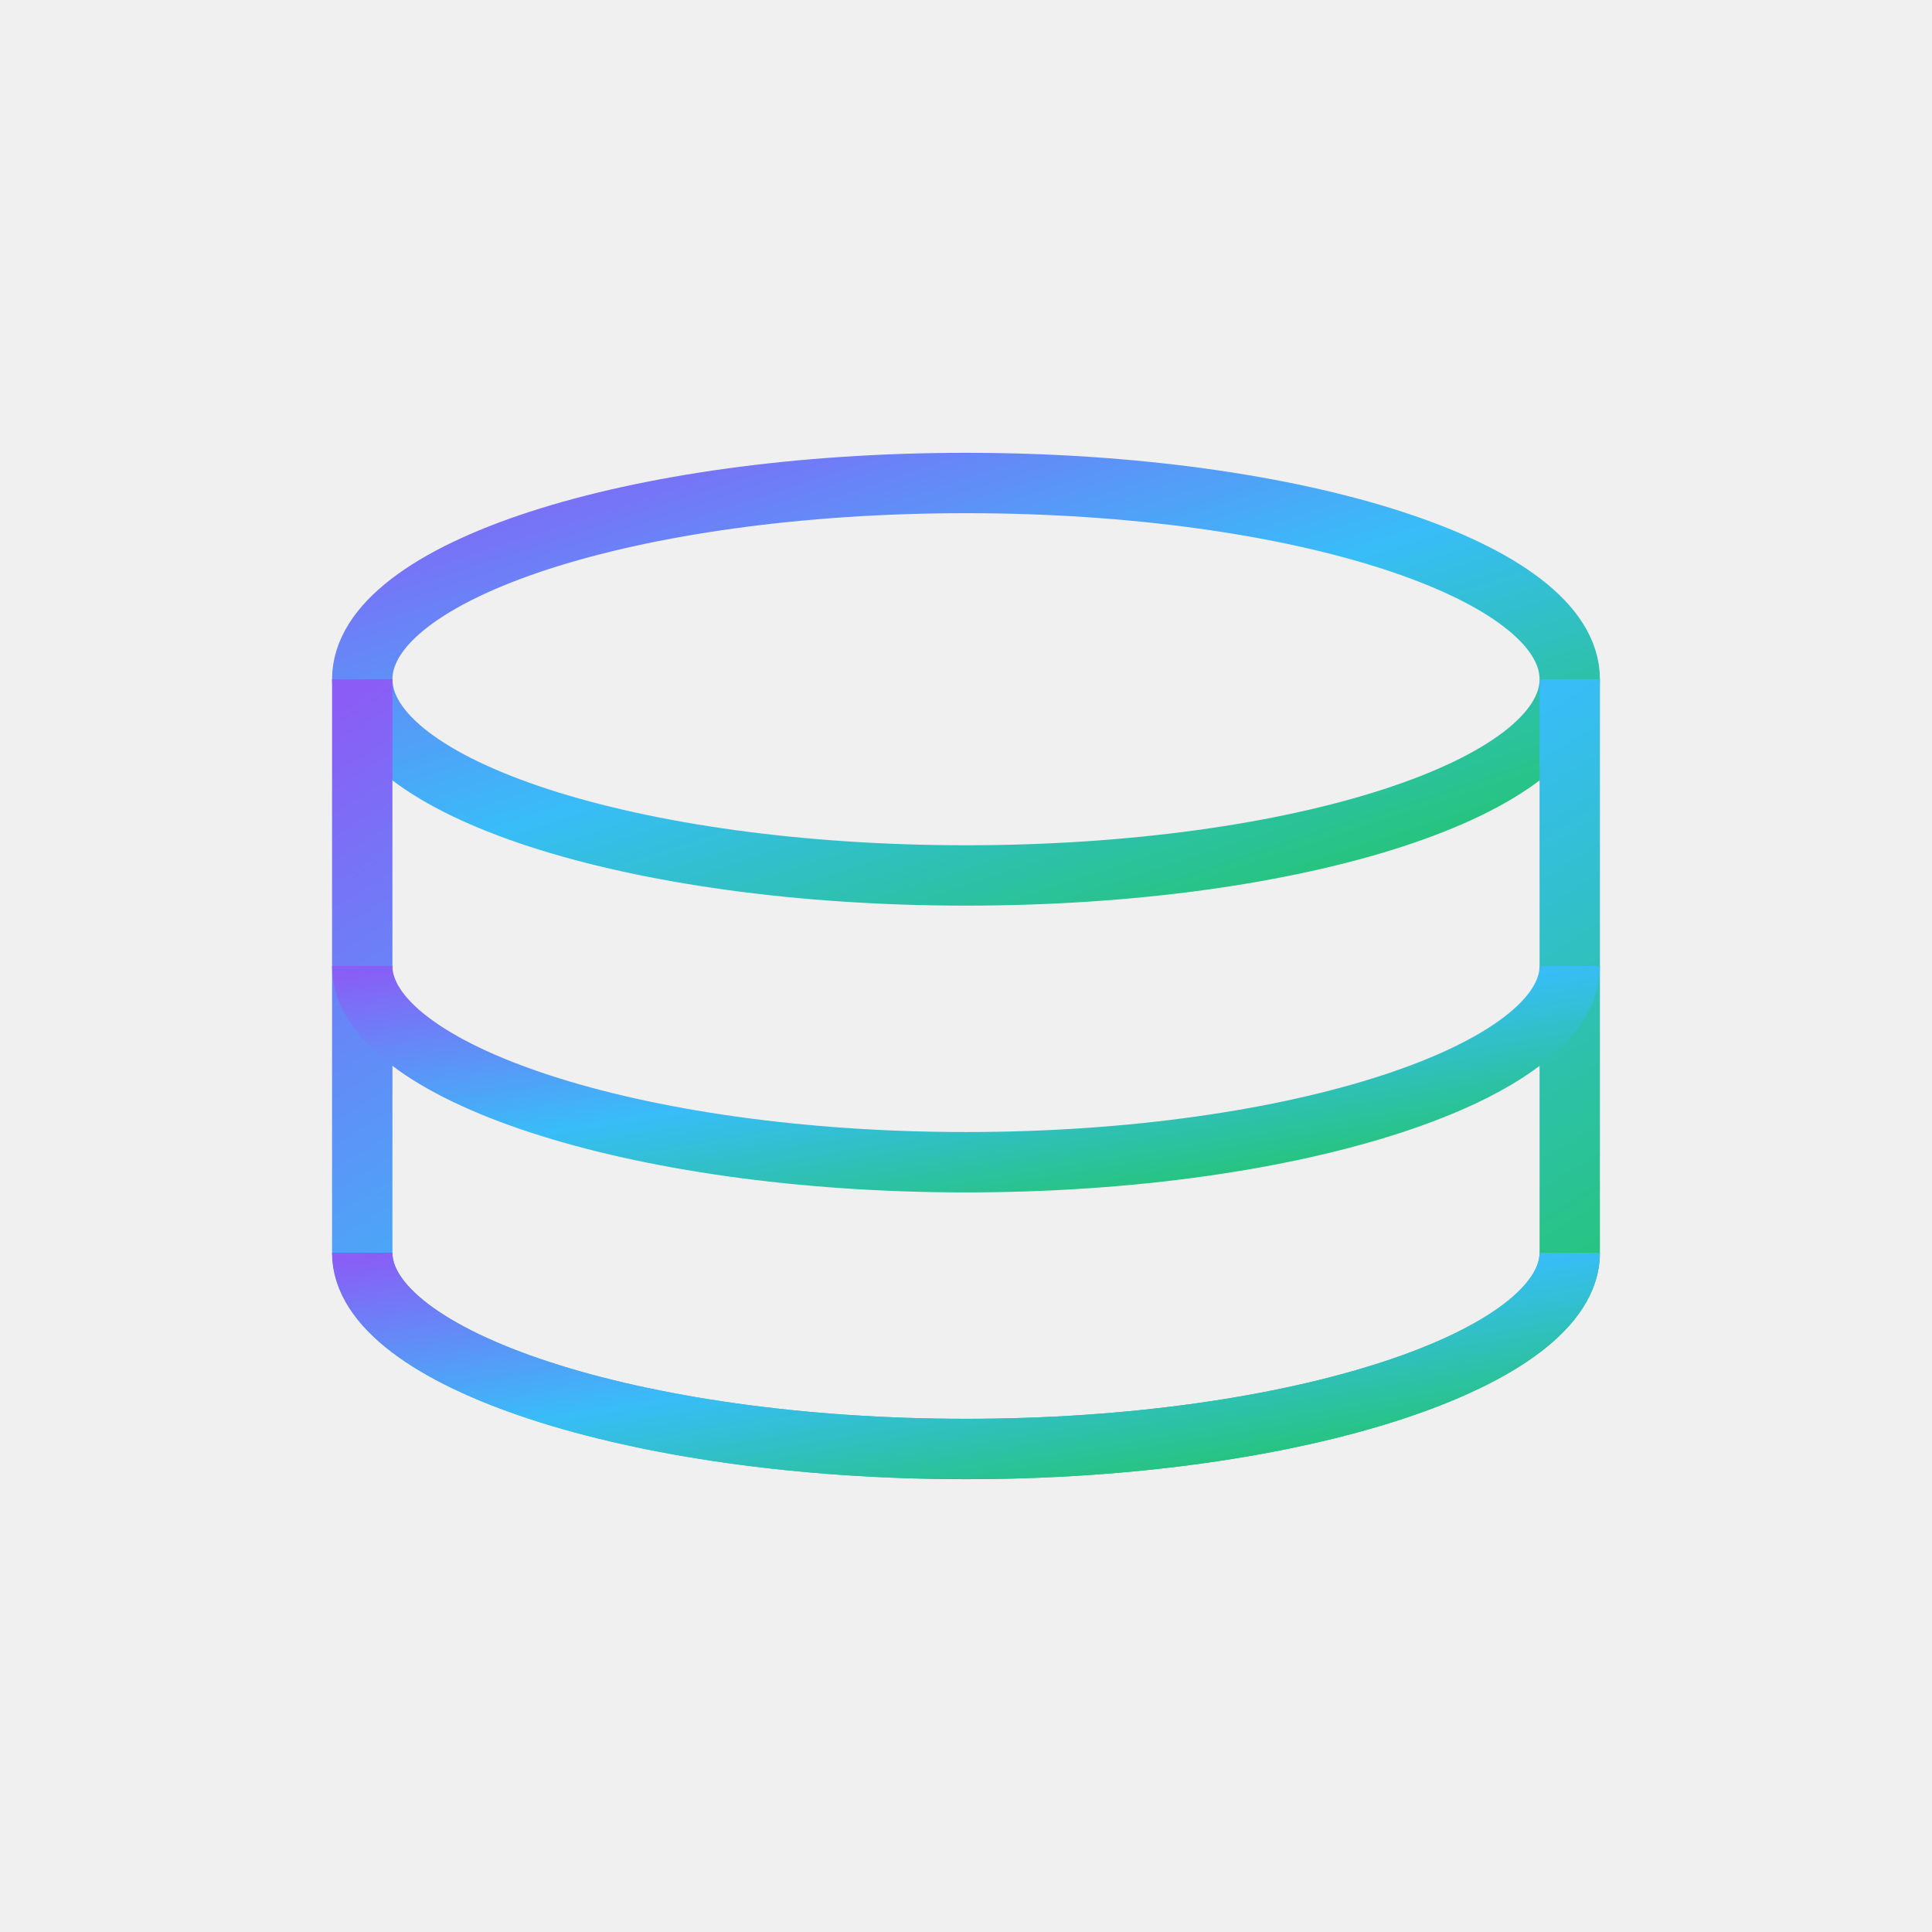
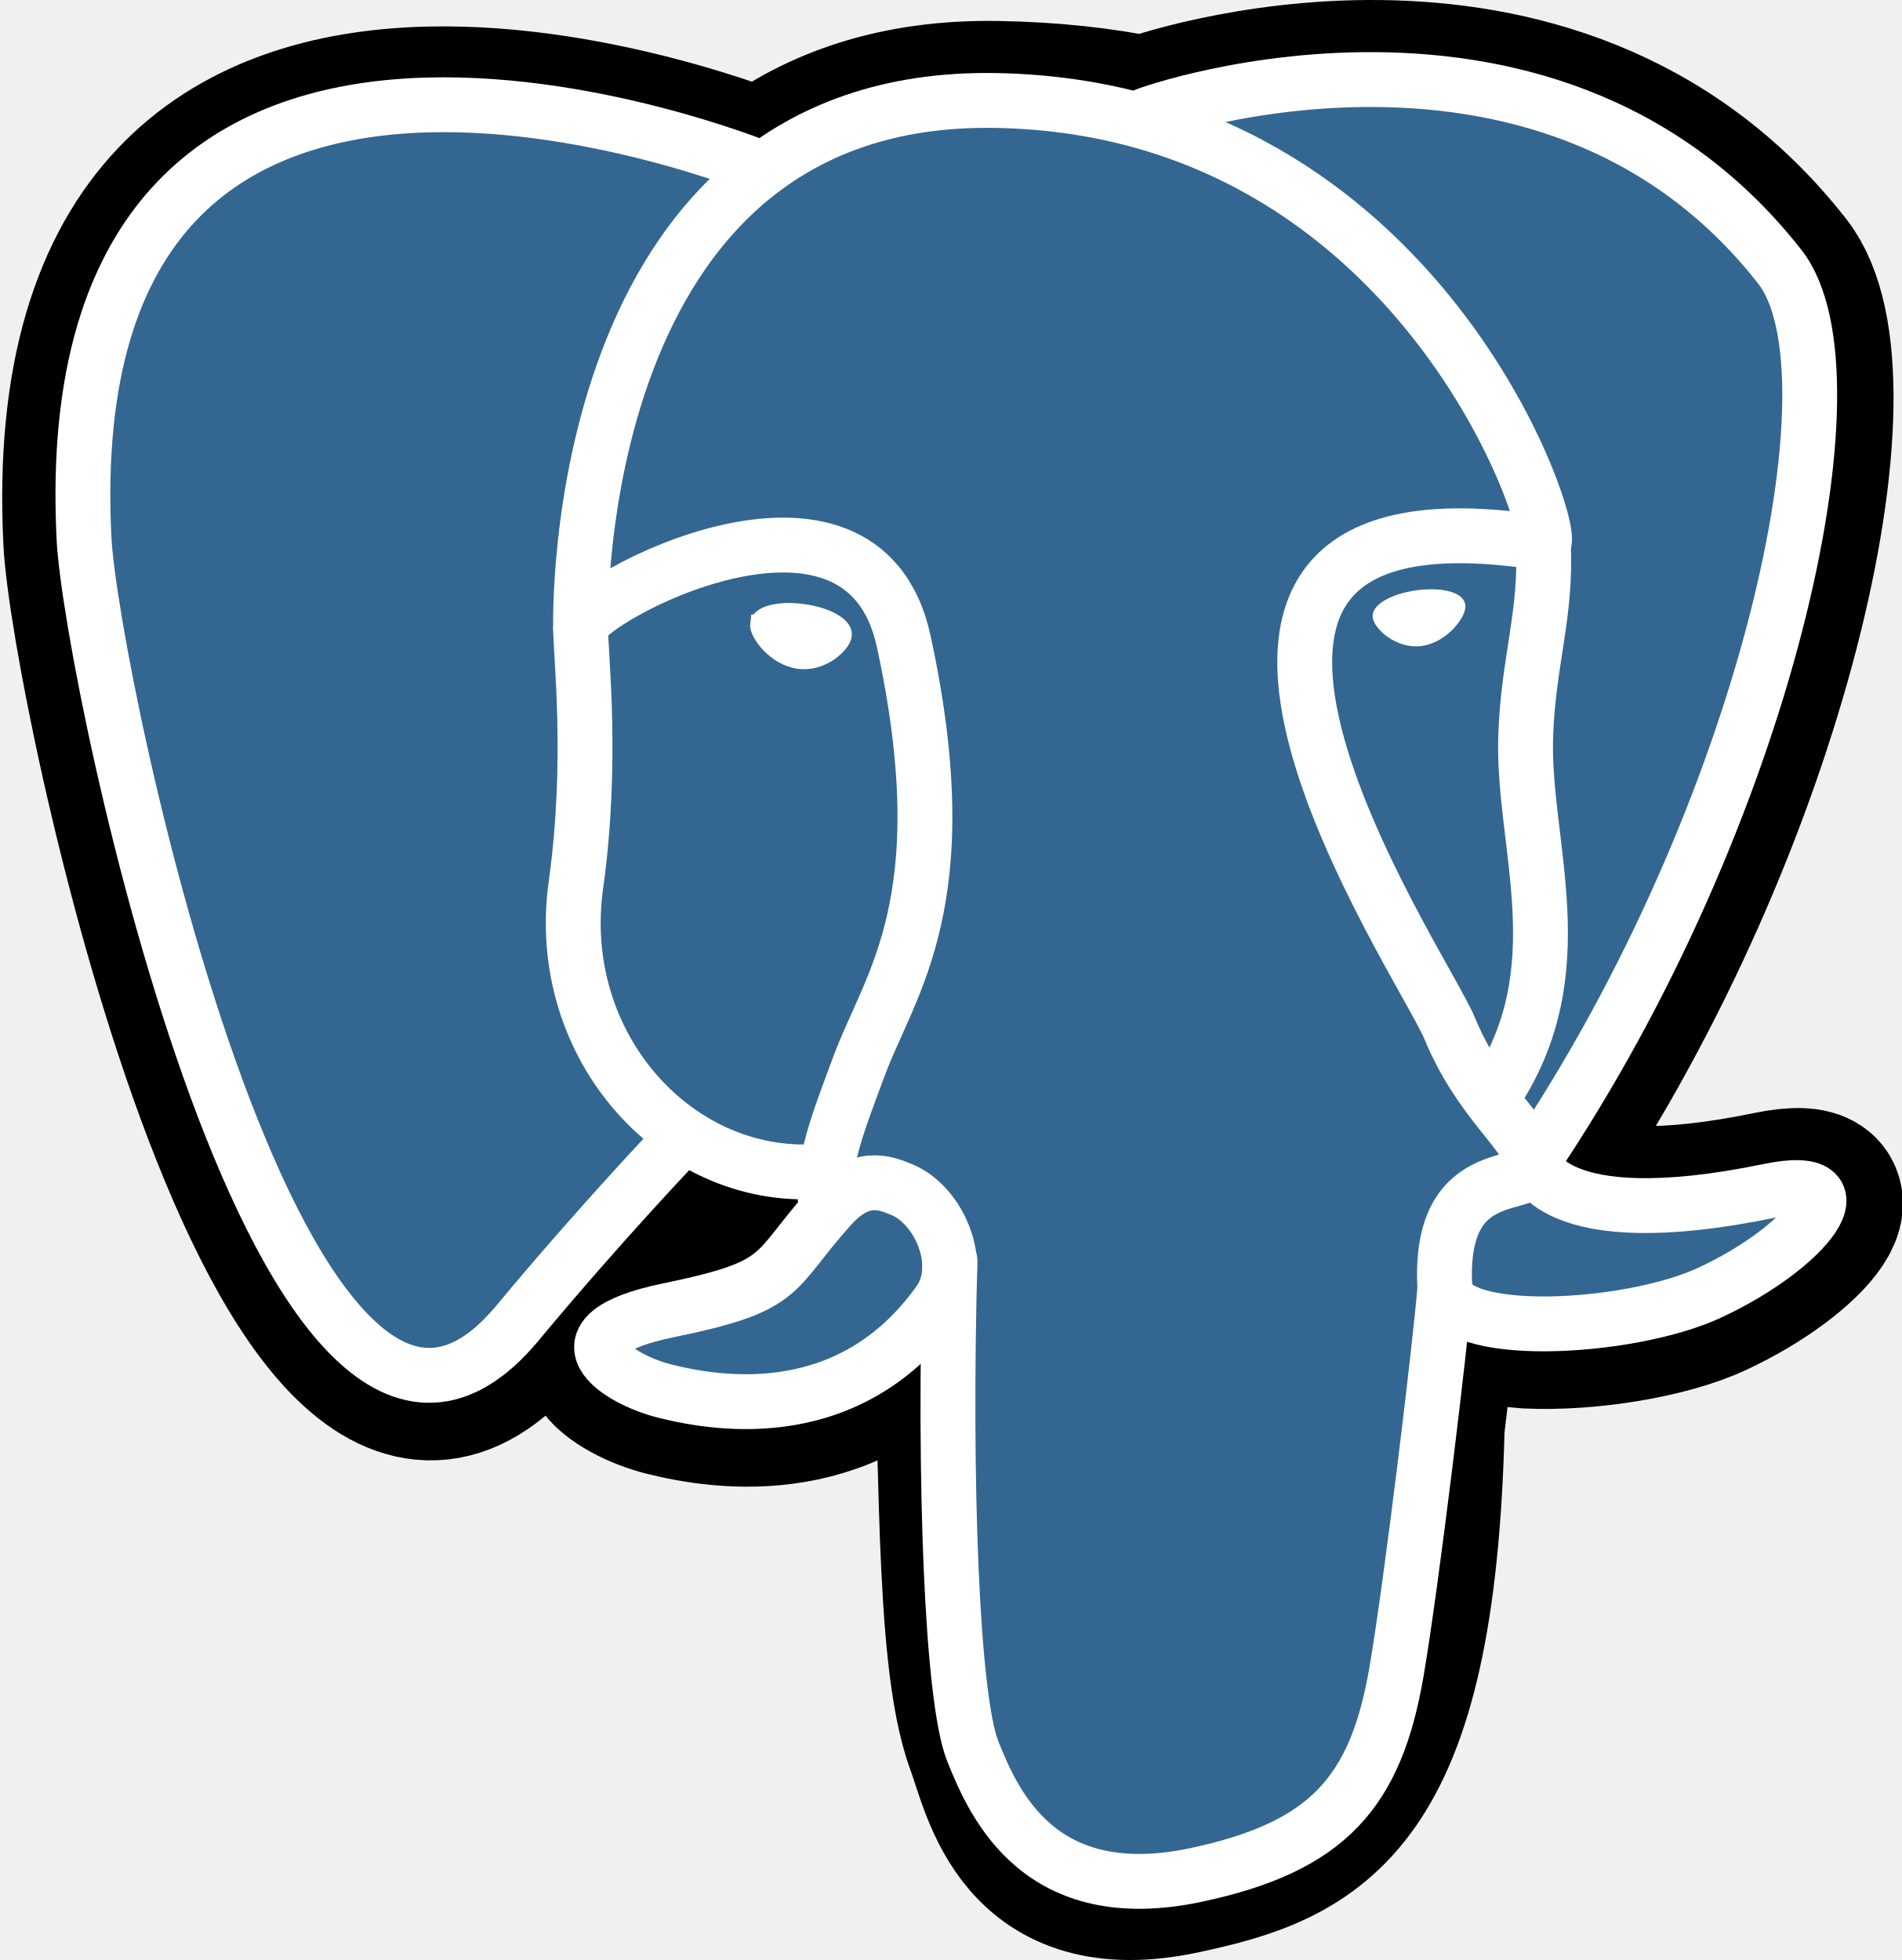
- <svg xmlns="http://www.w3.org/2000/svg" width="256" height="256" viewBox="0 0 256 256">
-   <defs>
-     <linearGradient id="grad" x1="0%" y1="0%" x2="100%" y2="100%">
-       <stop offset="0%" stop-color="#8b5cf6" />
-       <stop offset="50%" stop-color="#38bdf8" />
-       <stop offset="100%" stop-color="#22c55e" />
-     </linearGradient>
-   </defs>
-   <g fill="none" stroke="url(#grad)" stroke-width="8">
-     <ellipse cx="128.0" cy="90" rx="80" ry="26" />
-     <path d="M48,90 v76 c0,14 36,26 80,26 s80-12 80-26 v-76" />
-     <path d="M48,128 c0,14 36,26 80,26 s80-12 80-26" />
-     <path d="M48,166 c0,14 36,26 80,26 s80-12 80-26" />
+ <svg xmlns="http://www.w3.org/2000/svg" width="432.071pt" height="445.383pt" viewBox="0 0 432.071 445.383" xml:space="preserve">
+   <g id="orginal" style="fill-rule:nonzero;clip-rule:nonzero;stroke:#000000;stroke-miterlimit:4;">
+ 	</g>
+   <g id="Layer_x0020_3" style="fill-rule:nonzero;clip-rule:nonzero;fill:none;stroke:#FFFFFF;stroke-width:12.465;stroke-linecap:round;stroke-linejoin:round;stroke-miterlimit:4;">
+     <path style="fill:#000000;stroke:#000000;stroke-width:37.395;stroke-linecap:butt;stroke-linejoin:miter;" d="M323.205,324.227c2.833-23.601,1.984-27.062,19.563-23.239l4.463,0.392c13.517,0.615,31.199-2.174,41.587-7c22.362-10.376,35.622-27.7,13.572-23.148c-50.297,10.376-53.755-6.655-53.755-6.655c53.111-78.803,75.313-178.836,56.149-203.322    C352.514-5.534,262.036,26.049,260.522,26.869l-0.482,0.089c-9.938-2.062-21.06-3.294-33.554-3.496c-22.761-0.374-40.032,5.967-53.133,15.904c0,0-161.408-66.498-153.899,83.628c1.597,31.936,45.777,241.655,98.47,178.31    c19.259-23.163,37.871-42.748,37.871-42.748c9.242,6.14,20.307,9.272,31.912,8.147l0.897-0.765c-0.281,2.876-0.157,5.689,0.359,9.019c-13.572,15.167-9.584,17.83-36.723,23.416c-27.457,5.659-11.326,15.734-0.797,18.367c12.768,3.193,42.305,7.716,62.268-20.224    l-0.795,3.188c5.325,4.26,4.965,30.619,5.72,49.452c0.756,18.834,2.017,36.409,5.856,46.771c3.839,10.36,8.369,37.05,44.036,29.406c29.809-6.388,52.6-15.582,54.677-101.107" />
+     <path style="fill:#336791;stroke:none;" d="M402.395,271.23c-50.302,10.376-53.76-6.655-53.76-6.655c53.111-78.808,75.313-178.843,56.153-203.326c-52.27-66.785-142.752-35.2-144.262-34.38l-0.486,0.087c-9.938-2.063-21.06-3.292-33.56-3.496c-22.761-0.373-40.026,5.967-53.127,15.902    c0,0-161.411-66.495-153.904,83.63c1.597,31.938,45.776,241.657,98.471,178.312c19.26-23.163,37.869-42.748,37.869-42.748c9.243,6.14,20.308,9.272,31.908,8.147l0.901-0.765c-0.28,2.876-0.152,5.689,0.361,9.019c-13.575,15.167-9.586,17.83-36.723,23.416    c-27.459,5.659-11.328,15.734-0.796,18.367c12.768,3.193,42.307,7.716,62.266-20.224l-0.796,3.188c5.319,4.26,9.054,27.711,8.428,48.969c-0.626,21.259-1.044,35.854,3.147,47.254c4.191,11.4,8.368,37.05,44.042,29.406c29.809-6.388,45.256-22.942,47.405-50.555    c1.525-19.631,4.976-16.729,5.194-34.28l2.768-8.309c3.192-26.611,0.507-35.196,18.872-31.203l4.463,0.392c13.517,0.615,31.208-2.174,41.591-7c22.358-10.376,35.618-27.7,13.573-23.148z" />
+     <path d="M215.866,286.484c-1.385,49.516,0.348,99.377,5.193,111.495c4.848,12.118,15.223,35.688,50.9,28.045c29.806-6.39,40.651-18.756,45.357-46.051c3.466-20.082,10.148-75.854,11.005-87.281" />
+     <path d="M173.104,38.256c0,0-161.521-66.016-154.012,84.109c1.597,31.938,45.779,241.664,98.473,178.316c19.256-23.166,36.671-41.335,36.671-41.335" />
+     <path d="M260.349,26.207c-5.591,1.753,89.848-34.889,144.087,34.417c19.159,24.484-3.043,124.519-56.153,203.329" />
+     <path style="stroke-linejoin:bevel;" d="M348.282,263.953c0,0,3.461,17.036,53.764,6.653c22.04-4.552,8.776,12.774-13.577,23.155c-18.345,8.514-59.474,10.696-60.146-1.069c-1.729-30.355,21.647-21.133,19.96-28.739c-1.525-6.85-11.979-13.573-18.894-30.338    c-6.037-14.633-82.796-126.849,21.287-110.183c3.813-0.789-27.146-99.002-124.553-100.599c-97.385-1.597-94.19,119.762-94.19,119.762" />
+     <path d="M188.604,274.334c-13.577,15.166-9.584,17.829-36.723,23.417c-27.459,5.66-11.326,15.733-0.797,18.365c12.768,3.195,42.307,7.718,62.266-20.229c6.078-8.509-0.036-22.086-8.385-25.547c-4.034-1.671-9.428-3.765-16.361,3.994z" />
+     <path d="M187.715,274.069c-1.368-8.917,2.93-19.528,7.536-31.942c6.922-18.626,22.893-37.255,10.117-96.339c-9.523-44.029-73.396-9.163-73.436-3.193c-0.039,5.968,2.889,30.26-1.067,58.548c-5.162,36.913,23.488,68.132,56.479,64.938" />
+     <path style="fill:#FFFFFF;stroke-width:4.155;stroke-linecap:butt;stroke-linejoin:miter;" d="M172.517,141.7c-0.288,2.039,3.733,7.48,8.976,8.207c5.234,0.73,9.714-3.522,9.998-5.559c0.284-2.039-3.732-4.285-8.977-5.015c-5.237-0.731-9.719,0.333-9.996,2.367z" />
+     <path style="fill:#FFFFFF;stroke-width:2.078;stroke-linecap:butt;stroke-linejoin:miter;" d="M331.941,137.543c0.284,2.039-3.732,7.48-8.976,8.207c-5.238,0.73-9.718-3.522-10.005-5.559c-0.277-2.039,3.74-4.285,8.979-5.015c5.239-0.73,9.718,0.333,10.002,2.368z" />
+     <path d="M350.676,123.432c0.863,15.994-3.445,26.888-3.988,43.914c-0.804,24.748,11.799,53.074-7.191,81.435" />
+     <path style="stroke-width:3;" d="M0,60.232" />
  </g>
</svg>
